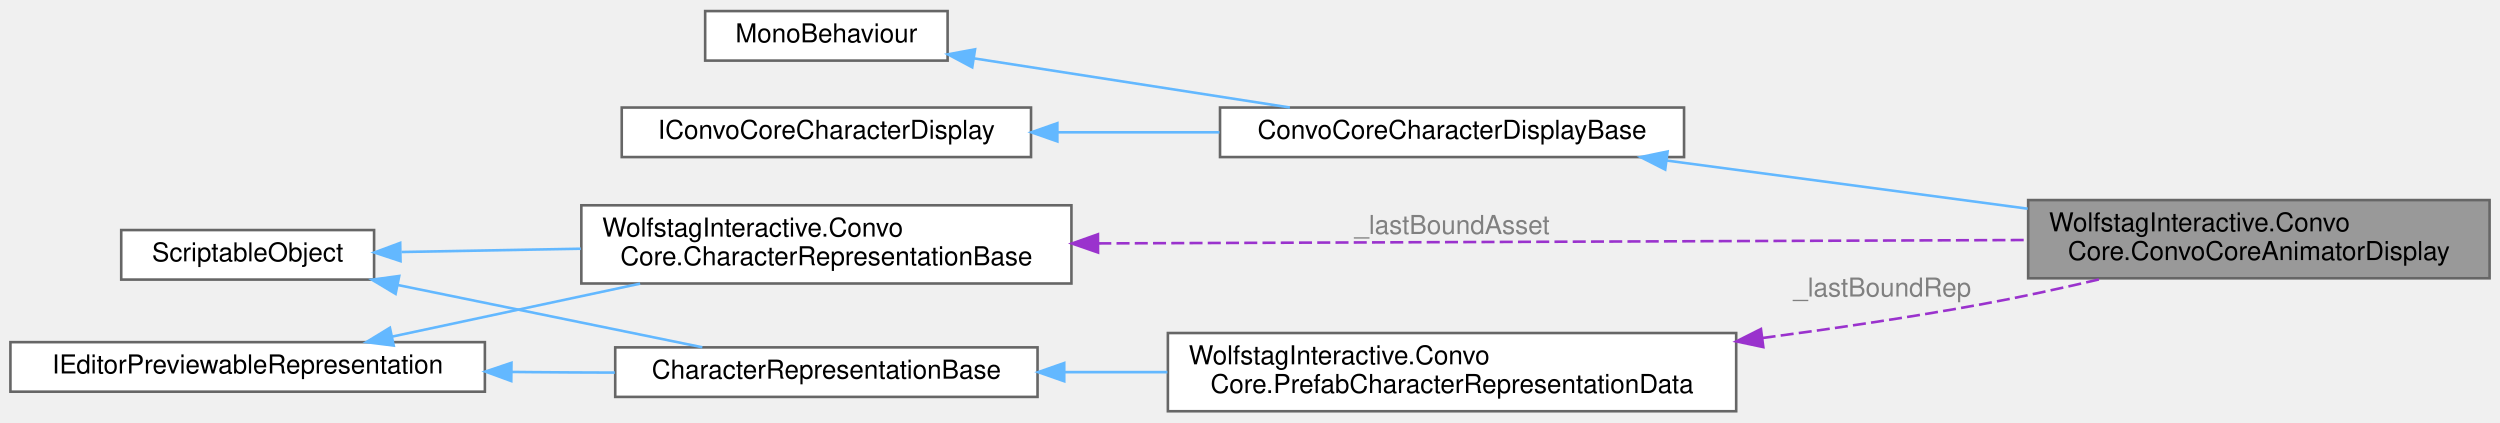
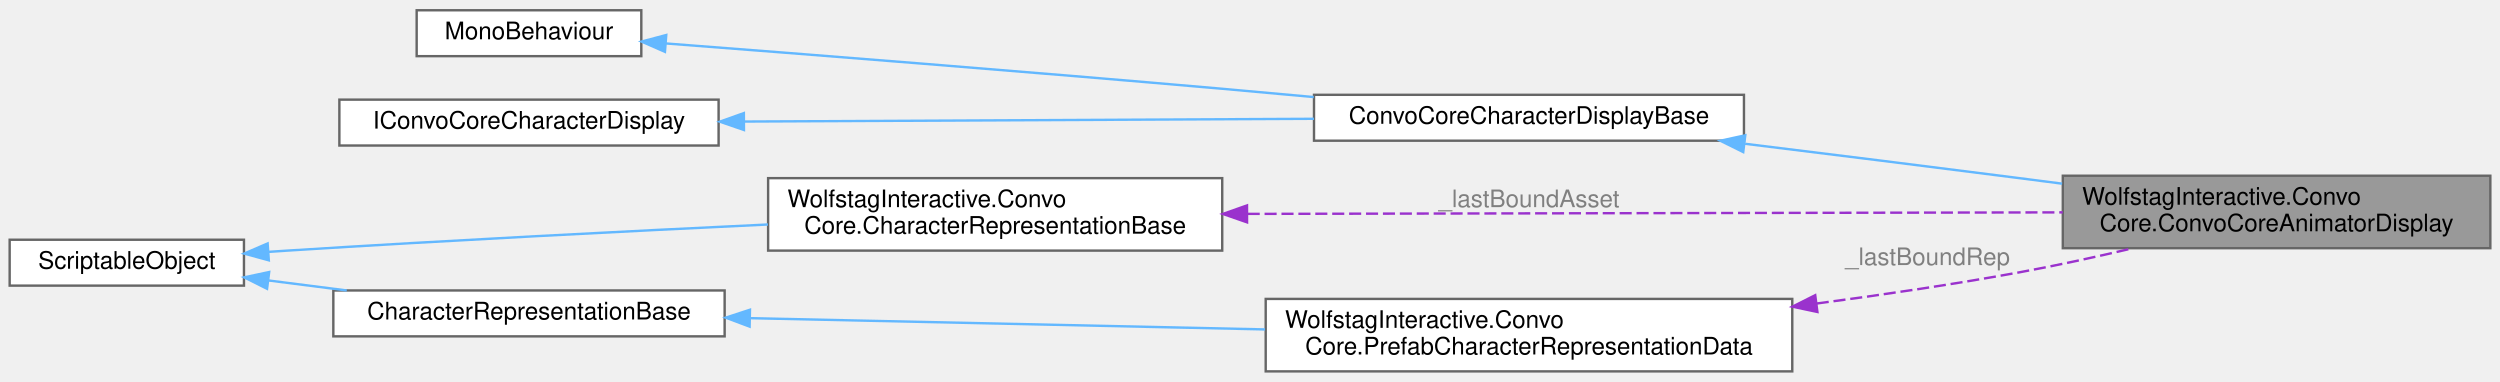
- <svg xmlns="http://www.w3.org/2000/svg" xmlns:xlink="http://www.w3.org/1999/xlink" width="959pt" height="162pt" viewBox="0.00 0.00 959.00 161.50">
-   <g id="graph0" class="graph" transform="scale(1 1) rotate(0) translate(4 157.5)">
+ <svg xmlns="http://www.w3.org/2000/svg" xmlns:xlink="http://www.w3.org/1999/xlink" width="1035pt" height="158pt" viewBox="0.00 0.00 1035.00 157.50">
+   <g id="graph0" class="graph" transform="scale(1 1) rotate(0) translate(4 153.5)">
    <g id="Node000001" class="node">
      <g id="a_Node000001">
        <a xlink:title="Prefab display component that maps expression display names to Animator parameters.">
-           <polygon fill="#999999" stroke="#666666" points="951,-81 774,-81 774,-51 951,-51 951,-81" />
-           <text text-anchor="start" x="782" y="-69" font-family="Helvetica,sans-Serif" font-size="10.00">WolfstagInteractive.Convo</text>
-           <text text-anchor="middle" x="862.5" y="-58" font-family="Helvetica,sans-Serif" font-size="10.00">Core.ConvoCoreAnimatorDisplay</text>
+           <polygon fill="#999999" stroke="#666666" points="1027,-81 850,-81 850,-51 1027,-51 1027,-81" />
+           <text text-anchor="start" x="858" y="-69" font-family="Helvetica,sans-Serif" font-size="10.00">WolfstagInteractive.Convo</text>
+           <text text-anchor="middle" x="938.5" y="-58" font-family="Helvetica,sans-Serif" font-size="10.00">Core.ConvoCoreAnimatorDisplay</text>
        </a>
      </g>
    </g>
    <g id="Node000002" class="node">
      <g id="a_Node000002">
        <a xlink:href="classWolfstagInteractive_1_1ConvoCore_1_1ConvoCoreCharacterDisplayBase.html" target="_top" xlink:title="Generic base class for all prefab-based character displays.">
-           <polygon fill="white" stroke="#666666" points="642,-116.5 464,-116.5 464,-97.5 642,-97.5 642,-116.5" />
-           <text text-anchor="middle" x="553" y="-104.5" font-family="Helvetica,sans-Serif" font-size="10.00">ConvoCoreCharacterDisplayBase</text>
+           <polygon fill="white" stroke="#666666" points="718,-114.5 540,-114.5 540,-95.5 718,-95.5 718,-114.5" />
+           <text text-anchor="middle" x="629" y="-102.5" font-family="Helvetica,sans-Serif" font-size="10.00">ConvoCoreCharacterDisplayBase</text>
        </a>
      </g>
    </g>
    <g id="edge1_Node000001_Node000002" class="edge">
      <g id="a_edge1_Node000001_Node000002">
        <a xlink:title=" ">
-           <path fill="none" stroke="#63b8ff" d="M635.38,-96.15C678.02,-90.46 730.28,-83.5 773.82,-77.69" />
-           <polygon fill="#63b8ff" stroke="#63b8ff" points="634.77,-92.7 625.32,-97.49 635.69,-99.64 634.77,-92.7" />
+           <path fill="none" stroke="#63b8ff" d="M718.48,-94.22C753.8,-89.87 794.84,-84.77 832,-80 837.77,-79.26 843.72,-78.49 849.72,-77.71" />
+           <polygon fill="#63b8ff" stroke="#63b8ff" points="717.7,-90.79 708.2,-95.48 718.55,-97.74 717.7,-90.79" />
        </a>
      </g>
    </g>
    <g id="Node000003" class="node">
      <g id="a_Node000003">
        <a xlink:title=" ">
-           <polygon fill="white" stroke="#666666" points="359.5,-153.5 266.5,-153.5 266.5,-134.5 359.5,-134.5 359.5,-153.5" />
-           <text text-anchor="middle" x="313" y="-141.5" font-family="Helvetica,sans-Serif" font-size="10.00">MonoBehaviour</text>
+           <polygon fill="white" stroke="#666666" points="261.5,-149.5 168.5,-149.5 168.5,-130.5 261.5,-130.5 261.5,-149.5" />
+           <text text-anchor="middle" x="215" y="-137.5" font-family="Helvetica,sans-Serif" font-size="10.00">MonoBehaviour</text>
        </a>
      </g>
    </g>
    <g id="edge2_Node000002_Node000003" class="edge">
      <g id="a_edge2_Node000002_Node000003">
        <a xlink:title=" ">
-           <path fill="none" stroke="#63b8ff" d="M369.54,-135.37C405.88,-129.72 453.38,-122.33 490.8,-116.51" />
-           <polygon fill="#63b8ff" stroke="#63b8ff" points="368.95,-131.92 359.61,-136.91 370.03,-138.83 368.95,-131.92" />
+           <path fill="none" stroke="#63b8ff" d="M271.58,-135.77C329.22,-131.33 421.95,-124.03 502,-117 514.26,-115.92 527.18,-114.74 539.9,-113.56" />
+           <polygon fill="#63b8ff" stroke="#63b8ff" points="271.29,-132.29 261.59,-136.54 271.83,-139.26 271.29,-132.29" />
        </a>
      </g>
    </g>
    <g id="Node000004" class="node">
      <g id="a_Node000004">
        <a xlink:href="interfaceWolfstagInteractive_1_1ConvoCore_1_1IConvoCoreCharacterDisplay.html" target="_top" xlink:title=" ">
-           <polygon fill="white" stroke="#666666" points="391.5,-116.5 234.5,-116.5 234.5,-97.5 391.5,-97.5 391.5,-116.5" />
-           <text text-anchor="middle" x="313" y="-104.5" font-family="Helvetica,sans-Serif" font-size="10.00">IConvoCoreCharacterDisplay</text>
+           <polygon fill="white" stroke="#666666" points="293.5,-112.5 136.5,-112.5 136.5,-93.5 293.5,-93.5 293.5,-112.5" />
+           <text text-anchor="middle" x="215" y="-100.5" font-family="Helvetica,sans-Serif" font-size="10.00">IConvoCoreCharacterDisplay</text>
        </a>
      </g>
    </g>
    <g id="edge3_Node000002_Node000004" class="edge">
      <g id="a_edge3_Node000002_Node000004">
        <a xlink:title=" ">
-           <path fill="none" stroke="#63b8ff" d="M401.74,-107C421.98,-107 443.51,-107 463.78,-107" />
-           <polygon fill="#63b8ff" stroke="#63b8ff" points="401.6,-103.5 391.6,-107 401.6,-110.5 401.6,-103.5" />
+           <path fill="none" stroke="#63b8ff" d="M304.05,-103.43C373.66,-103.77 470.38,-104.23 539.98,-104.57" />
+           <polygon fill="#63b8ff" stroke="#63b8ff" points="304,-99.93 293.98,-103.38 303.96,-106.93 304,-99.93" />
        </a>
      </g>
    </g>
    <g id="Node000005" class="node">
      <g id="a_Node000005">
        <a xlink:href="classWolfstagInteractive_1_1ConvoCore_1_1CharacterRepresentationBase.html" target="_top" xlink:title="Abstract ScriptableObject base class for all character visual representations.">
-           <polygon fill="white" stroke="#666666" points="407,-79 219,-79 219,-49 407,-49 407,-79" />
-           <text text-anchor="start" x="227" y="-67" font-family="Helvetica,sans-Serif" font-size="10.00">WolfstagInteractive.Convo</text>
-           <text text-anchor="middle" x="313" y="-56" font-family="Helvetica,sans-Serif" font-size="10.00">Core.CharacterRepresentationBase</text>
+           <polygon fill="white" stroke="#666666" points="502,-80 314,-80 314,-50 502,-50 502,-80" />
+           <text text-anchor="start" x="322" y="-68" font-family="Helvetica,sans-Serif" font-size="10.00">WolfstagInteractive.Convo</text>
+           <text text-anchor="middle" x="408" y="-57" font-family="Helvetica,sans-Serif" font-size="10.00">Core.CharacterRepresentationBase</text>
        </a>
      </g>
    </g>
    <g id="edge4_Node000001_Node000005" class="edge">
      <g id="a_edge4_Node000001_Node000005">
        <a xlink:title=" ">
-           <path fill="none" stroke="#9a32cd" stroke-dasharray="5,2" d="M417.29,-64.38C520.23,-64.75 676.59,-65.32 773.72,-65.68" />
-           <polygon fill="#9a32cd" stroke="#9a32cd" points="417.2,-60.88 407.19,-64.34 417.17,-67.88 417.2,-60.88" />
+           <path fill="none" stroke="#9a32cd" stroke-dasharray="5,2" d="M512.53,-65.2C610.93,-65.38 757.26,-65.66 849.99,-65.83" />
+           <polygon fill="#9a32cd" stroke="#9a32cd" points="512.28,-61.7 502.27,-65.18 512.26,-68.7 512.28,-61.7" />
        </a>
      </g>
-       <text text-anchor="middle" x="553" y="-68" font-family="Helvetica,sans-Serif" font-size="10.00" fill="grey"> _lastBoundAsset</text>
+       <text text-anchor="middle" x="629" y="-68" font-family="Helvetica,sans-Serif" font-size="10.00" fill="grey"> _lastBoundAsset</text>
    </g>
    <g id="Node000006" class="node">
      <g id="a_Node000006">
        <a xlink:title=" ">
-           <polygon fill="white" stroke="#666666" points="139.5,-69.5 42.5,-69.5 42.5,-50.5 139.5,-50.5 139.5,-69.5" />
-           <text text-anchor="middle" x="91" y="-57.5" font-family="Helvetica,sans-Serif" font-size="10.00">ScriptableObject</text>
+           <polygon fill="white" stroke="#666666" points="97,-54.5 0,-54.5 0,-35.5 97,-35.5 97,-54.5" />
+           <text text-anchor="middle" x="48.5" y="-42.5" font-family="Helvetica,sans-Serif" font-size="10.00">ScriptableObject</text>
        </a>
      </g>
    </g>
    <g id="edge5_Node000005_Node000006" class="edge">
      <g id="a_edge5_Node000005_Node000006">
        <a xlink:title=" ">
-           <path fill="none" stroke="#63b8ff" d="M149.99,-61.08C166.17,-61.38 183.77,-61.7 200,-62 206.12,-62.11 212.44,-62.23 218.8,-62.34" />
-           <polygon fill="#63b8ff" stroke="#63b8ff" points="149.64,-57.57 139.58,-60.89 149.51,-64.57 149.64,-57.57" />
+           <path fill="none" stroke="#63b8ff" d="M107.25,-49.49C109.87,-49.67 112.46,-49.84 115,-50 181.49,-54.24 256.55,-58.08 313.93,-60.81" />
+           <polygon fill="#63b8ff" stroke="#63b8ff" points="107.29,-45.98 97.07,-48.77 106.8,-52.96 107.29,-45.98" />
        </a>
      </g>
    </g>
-     <g id="Node000009" class="node">
-       <g id="a_Node000009">
+     <g id="Node000008" class="node">
+       <g id="a_Node000008">
        <a xlink:href="classWolfstagInteractive_1_1ConvoCore_1_1CharacterRepresentationBase.html" target="_top" xlink:title="Abstract ScriptableObject base class for all character visual representations.">
-           <polygon fill="white" stroke="#666666" points="394,-24.5 232,-24.5 232,-5.5 394,-5.5 394,-24.5" />
-           <text text-anchor="middle" x="313" y="-12.5" font-family="Helvetica,sans-Serif" font-size="10.00">CharacterRepresentationBase</text>
+           <polygon fill="white" stroke="#666666" points="296,-33.5 134,-33.5 134,-14.5 296,-14.5 296,-33.5" />
+           <text text-anchor="middle" x="215" y="-21.5" font-family="Helvetica,sans-Serif" font-size="10.00">CharacterRepresentationBase</text>
        </a>
      </g>
    </g>
-     <g id="edge9_Node000009_Node000006" class="edge">
-       <g id="a_edge9_Node000009_Node000006">
+     <g id="edge8_Node000008_Node000006" class="edge">
+       <g id="a_edge8_Node000008_Node000006">
        <a xlink:title=" ">
-           <path fill="none" stroke="#63b8ff" d="M148.59,-48.42C184.84,-41.01 231.3,-31.51 265.41,-24.53" />
-           <polygon fill="#63b8ff" stroke="#63b8ff" points="147.75,-45.02 138.66,-50.46 149.15,-51.88 147.75,-45.02" />
+           <path fill="none" stroke="#63b8ff" d="M107.29,-37.62C117.73,-36.29 128.74,-34.88 139.56,-33.5" />
+           <polygon fill="#63b8ff" stroke="#63b8ff" points="106.56,-34.19 97.08,-38.93 107.44,-41.13 106.56,-34.19" />
        </a>
      </g>
    </g>
    <g id="Node000007" class="node">
      <g id="a_Node000007">
-         <a xlink:href="interfaceWolfstagInteractive_1_1ConvoCore_1_1IEditorPreviewableRepresentation.html" target="_top" xlink:title=" ">
-           <polygon fill="white" stroke="#666666" points="182,-26.5 0,-26.5 0,-7.5 182,-7.5 182,-26.5" />
-           <text text-anchor="middle" x="91" y="-14.5" font-family="Helvetica,sans-Serif" font-size="10.00">IEditorPreviewableRepresentation</text>
+         <a xlink:href="classWolfstagInteractive_1_1ConvoCore_1_1PrefabCharacterRepresentationData.html" target="_top" xlink:title="Defines how a prefab-based character is displayed in a ConvoCore conversation.">
+           <polygon fill="white" stroke="#666666" points="738,-30 520,-30 520,0 738,0 738,-30" />
+           <text text-anchor="start" x="528" y="-18" font-family="Helvetica,sans-Serif" font-size="10.00">WolfstagInteractive.Convo</text>
+           <text text-anchor="middle" x="629" y="-7" font-family="Helvetica,sans-Serif" font-size="10.00">Core.PrefabCharacterRepresentationData</text>
        </a>
      </g>
    </g>
-     <g id="edge6_Node000005_Node000007" class="edge">
-       <g id="a_edge6_Node000005_Node000007">
+     <g id="edge6_Node000001_Node000007" class="edge">
+       <g id="a_edge6_Node000001_Node000007">
        <a xlink:title=" ">
-           <path fill="none" stroke="#63b8ff" d="M146.38,-28.62C175.12,-34.76 210.73,-42.36 241.56,-48.95" />
-           <polygon fill="#63b8ff" stroke="#63b8ff" points="147.03,-25.18 136.52,-26.51 145.57,-32.02 147.03,-25.18" />
+           <path fill="none" stroke="#9a32cd" stroke-dasharray="5,2" d="M748.13,-28.1C775.74,-31.74 804.97,-36.07 832,-41 847.28,-43.79 863.66,-47.37 878.86,-50.95" />
+           <polygon fill="#9a32cd" stroke="#9a32cd" points="748.41,-24.6 738.04,-26.79 747.5,-31.54 748.41,-24.6" />
        </a>
      </g>
+       <text text-anchor="middle" x="794" y="-44" font-family="Helvetica,sans-Serif" font-size="10.00" fill="grey"> _lastBoundRep</text>
    </g>
-     <g id="edge10_Node000009_Node000007" class="edge">
-       <g id="a_edge10_Node000009_Node000007">
+     <g id="edge7_Node000007_Node000008" class="edge">
+       <g id="a_edge7_Node000007_Node000008">
        <a xlink:title=" ">
-           <path fill="none" stroke="#63b8ff" d="M192.28,-15.08C194.88,-15.05 197.46,-15.02 200,-15 210.31,-14.9 221.14,-14.85 231.85,-14.82" />
-           <polygon fill="#63b8ff" stroke="#63b8ff" points="192.12,-11.58 182.16,-15.21 192.2,-18.58 192.12,-11.58" />
-         </a>
-       </g>
-     </g>
-     <g id="Node000008" class="node">
-       <g id="a_Node000008">
-         <a xlink:href="classWolfstagInteractive_1_1ConvoCore_1_1PrefabCharacterRepresentationData.html" target="_top" xlink:title="Defines how a prefab-based character is displayed in a ConvoCore conversation.">
-           <polygon fill="white" stroke="#666666" points="662,-30 444,-30 444,0 662,0 662,-30" />
-           <text text-anchor="start" x="452" y="-18" font-family="Helvetica,sans-Serif" font-size="10.00">WolfstagInteractive.Convo</text>
-           <text text-anchor="middle" x="553" y="-7" font-family="Helvetica,sans-Serif" font-size="10.00">Core.PrefabCharacterRepresentationData</text>
-         </a>
-       </g>
-     </g>
-     <g id="edge7_Node000001_Node000008" class="edge">
-       <g id="a_edge7_Node000001_Node000008">
-         <a xlink:title=" ">
-           <path fill="none" stroke="#9a32cd" stroke-dasharray="5,2" d="M672.13,-28.1C699.74,-31.74 728.97,-36.07 756,-41 771.28,-43.79 787.66,-47.37 802.86,-50.95" />
-           <polygon fill="#9a32cd" stroke="#9a32cd" points="672.41,-24.6 662.04,-26.79 671.5,-31.54 672.41,-24.6" />
-         </a>
-       </g>
-       <text text-anchor="middle" x="718" y="-44" font-family="Helvetica,sans-Serif" font-size="10.00" fill="grey"> _lastBoundRep</text>
-     </g>
-     <g id="edge8_Node000008_Node000009" class="edge">
-       <g id="a_edge8_Node000008_Node000009">
-         <a xlink:title=" ">
-           <path fill="none" stroke="#63b8ff" d="M404.45,-15C417.31,-15 430.65,-15 443.81,-15" />
-           <polygon fill="#63b8ff" stroke="#63b8ff" points="404.24,-11.5 394.24,-15 404.24,-18.5 404.24,-11.5" />
+           <path fill="none" stroke="#63b8ff" d="M306.7,-22.02C369.51,-20.65 453.4,-18.81 519.72,-17.37" />
+           <polygon fill="#63b8ff" stroke="#63b8ff" points="306.34,-18.53 296.42,-22.24 306.49,-25.52 306.34,-18.53" />
        </a>
      </g>
    </g>
  </g>
</svg>
